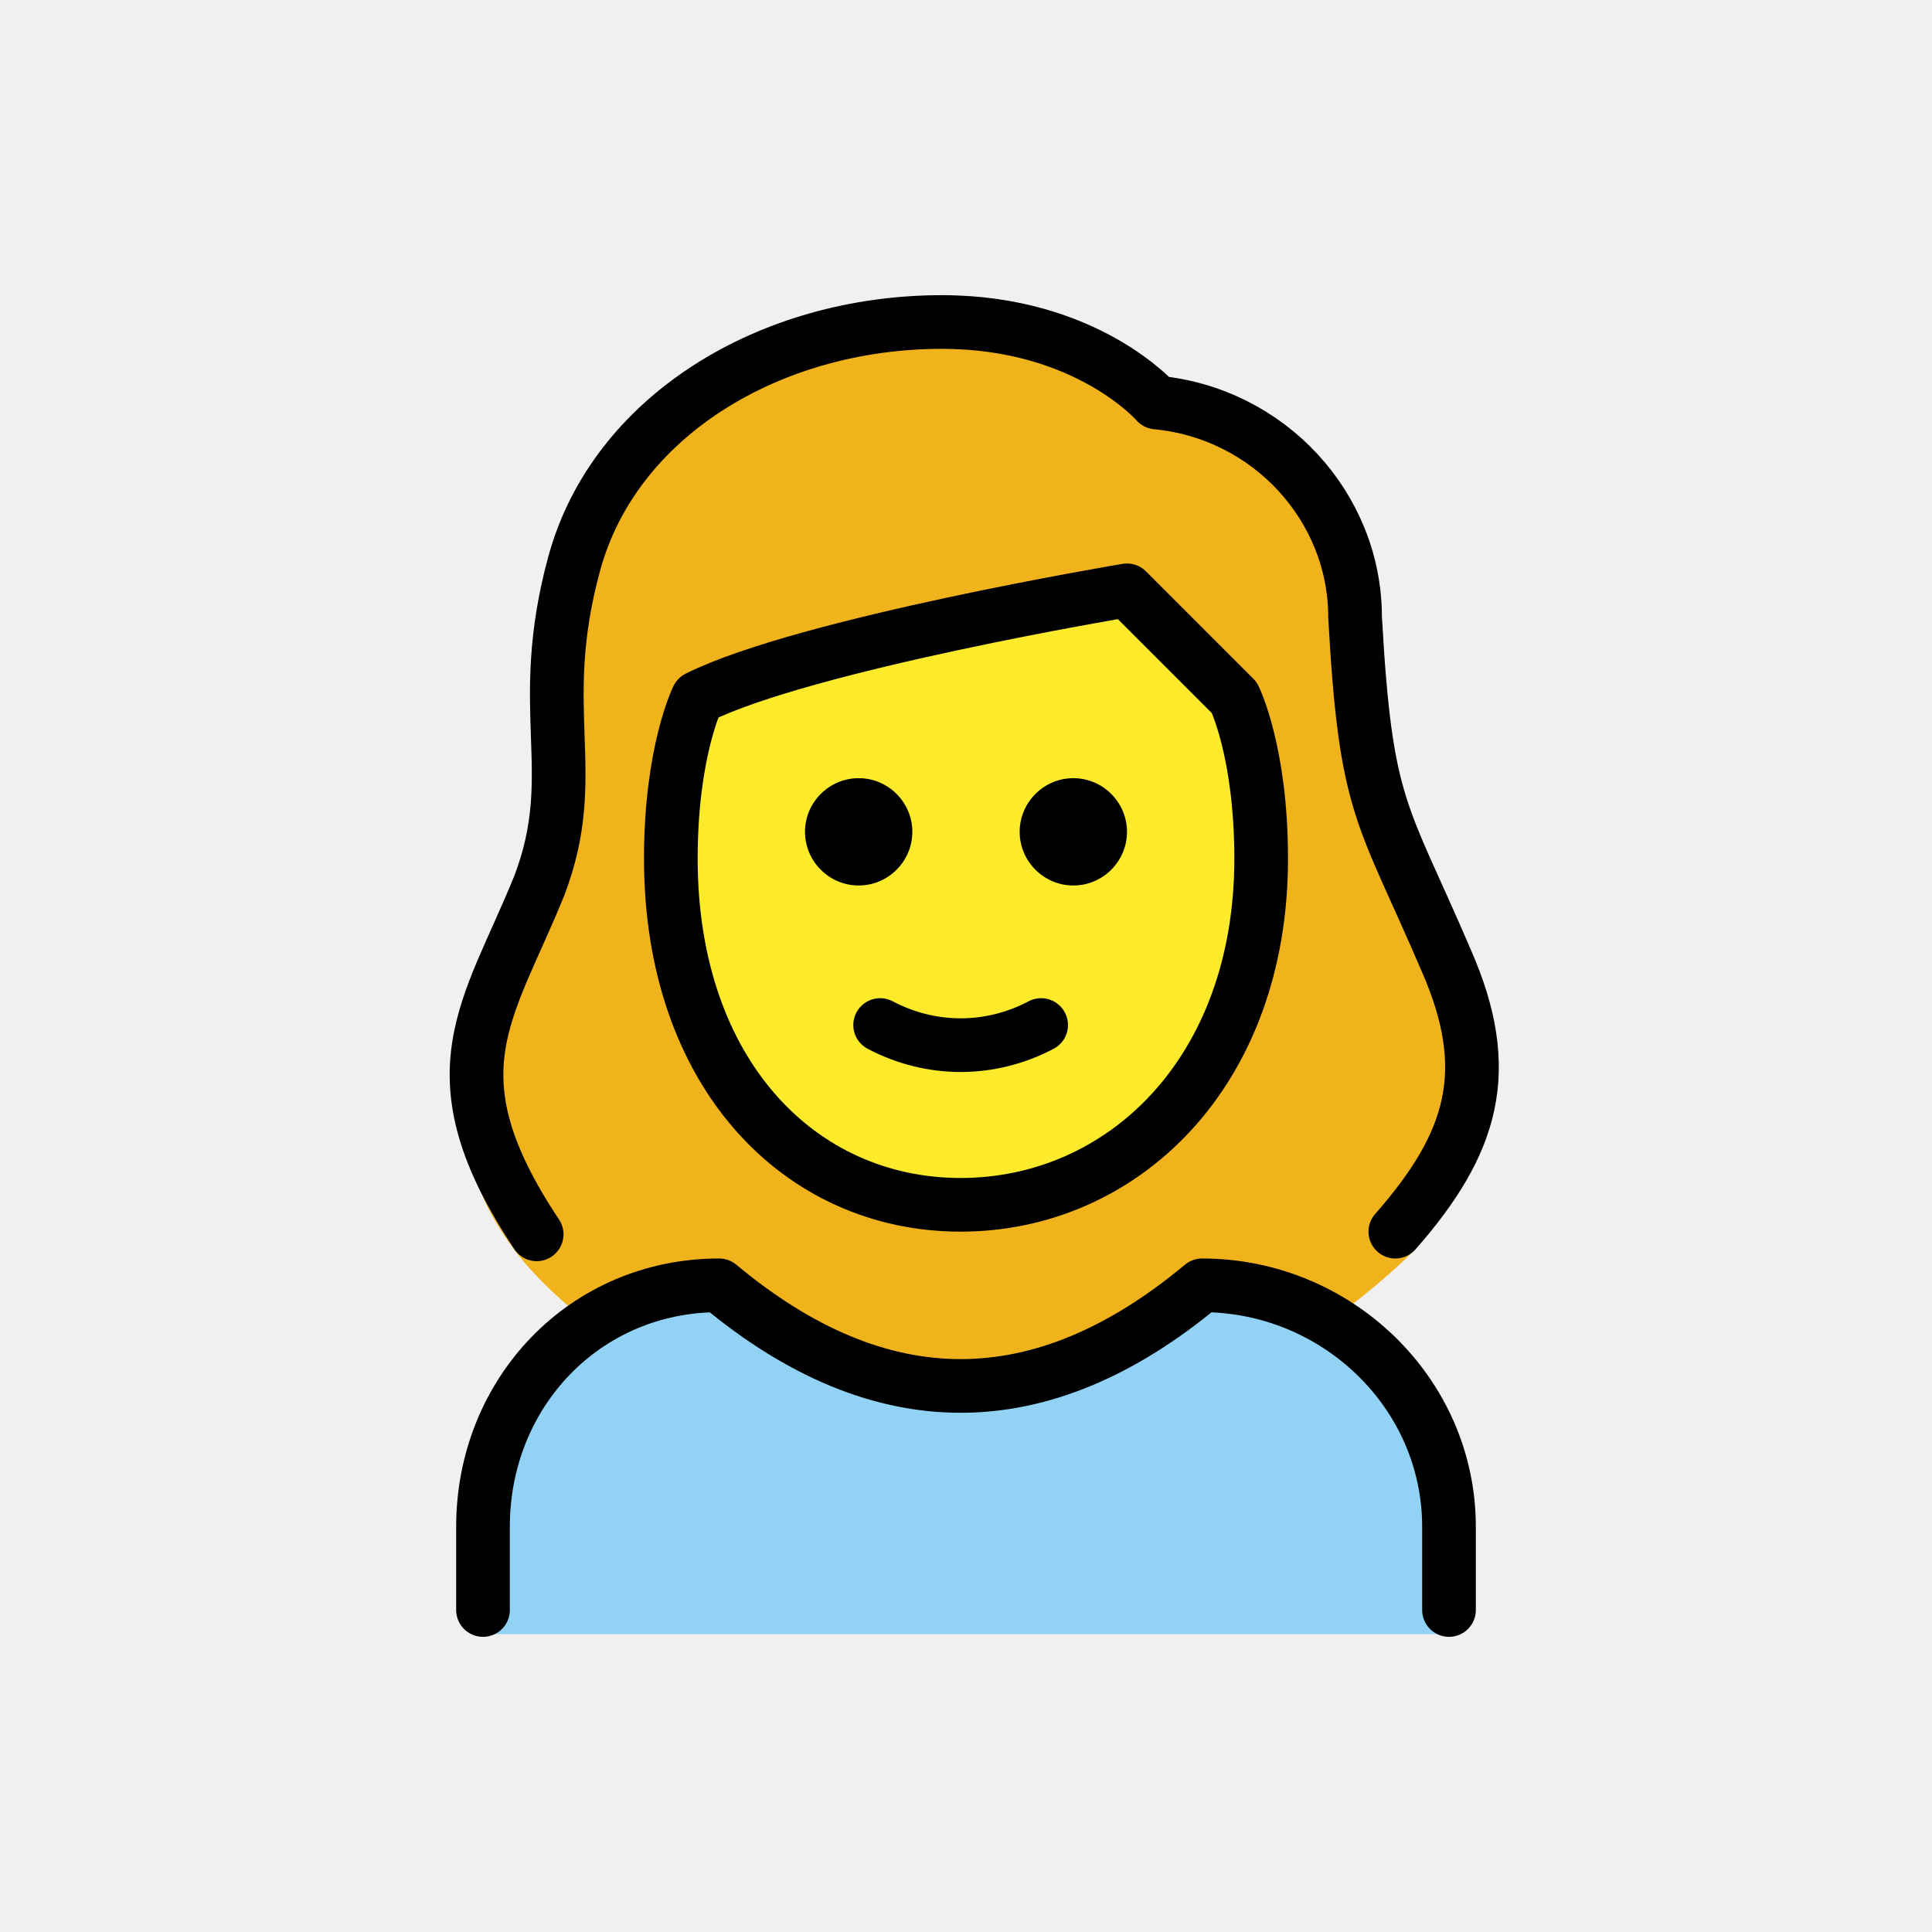
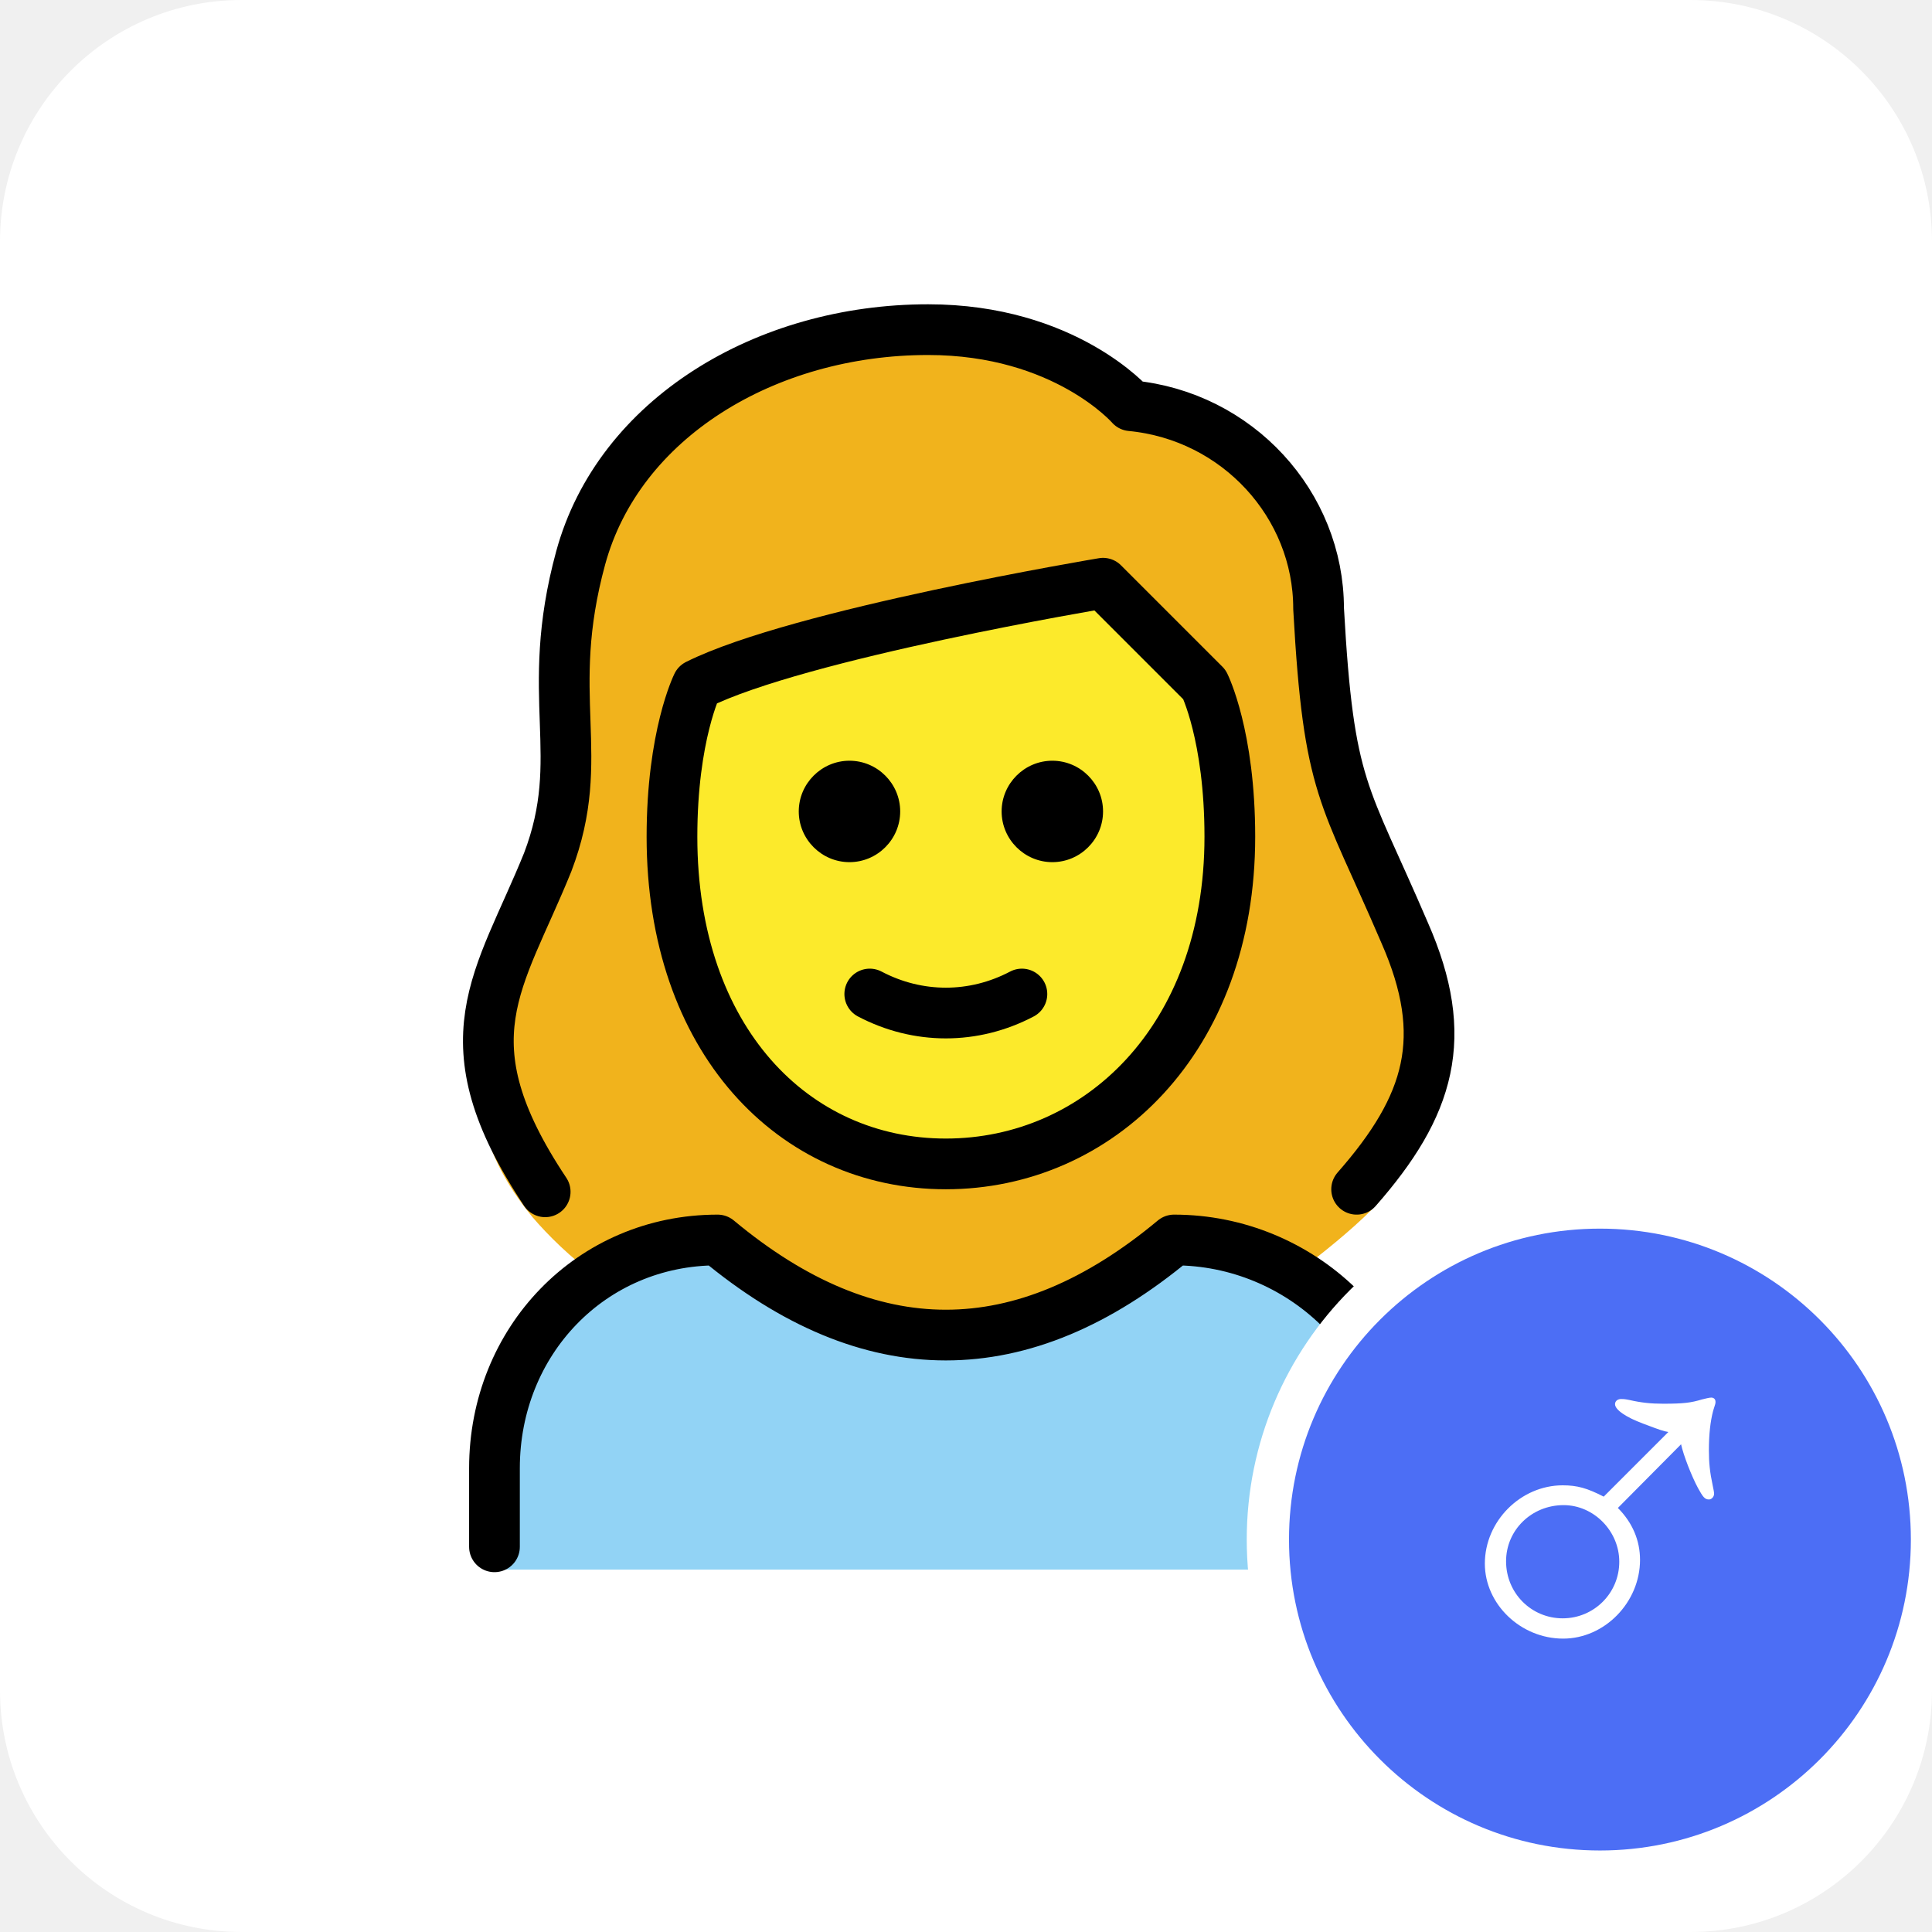
- <svg xmlns="http://www.w3.org/2000/svg" id="emoji" viewBox="0 0 72 72">
-   <g id="color">
-     <path fill="#92D3F5" d="M18,60.9V57c0-5,3.8-9,8.8-9c6,5,12,5,18,0c5,0,9.2,4,9.2,9v3.9H18z" />
+ <svg xmlns="http://www.w3.org/2000/svg" viewBox="0 0 64 64" width="64" height="64">
+   <rect width="64" height="64" rx="8" fill="#ffffff" />
+   <g transform="scale(0.84) translate(1.5 1)">
+     <g id="color">
+       <path fill="#92D3F5" d="M18,60.9V57c0-5,3.8-9,8.8-9c6,5,12,5,18,0c5,0,9.2,4,9.2,9v3.9H18z" />
+     </g>
+     <g id="hair">
+       <path fill="#F1B31C" d="M22.1,49.4c1.4-0.9,3-1.4,4.7-1.4c6,5,12,5,18,0c1.7,0,3.3,0.5,4.7,1.3c1.2-0.9,2.3-1.8,3.1-2.6 c2.9-3.1,3.7-6.8,2-10.8c-2.4-5.7-3-5.6-3.4-12.8c0-4.2-3.2-7.7-7.4-8c0,0-2.6-3-8-3c-6.4,0-12.2,3.5-13.7,9 c-1.5,5.6,0.3,7.8-1.3,12C19,37.8,15,41.5,19.5,47C20.1,47.7,21,48.6,22.1,49.4z" />
+     </g>
+     <g id="skin">
+       <path fill="#FCEA2B" d="M25,32c0,8,4.8,12.9,10.8,12.9S47,40,47,32c0-4-1-6-1-6c-2-2-4-4-4-4s-12,2-16,4C26,26,25,28,25,32z" />
+     </g>
+     <g id="skin-shadow" />
+     <g id="line">
+       <path fill="none" stroke="#000000" stroke-linecap="round" stroke-linejoin="round" stroke-width="2" d="M18,60v-3.1 c0-5,3.8-9,8.8-9c6,5,12,5,18,0c5,0,9.2,4,9.2,9V60" />
+       <path d="M42,31c0,1.1-0.9,2-2,2s-2-0.9-2-2s0.9-2,2-2S42,29.9,42,31" />
+       <path d="M34,31c0,1.1-0.9,2-2,2s-2-0.9-2-2s0.9-2,2-2C33.1,29,34,29.9,34,31" />
+       <path fill="none" stroke="#000000" stroke-linejoin="round" stroke-width="2" d="M25,32c0,8,4.8,12.9,10.8,12.9S47,40,47,32 c0-4-1-6-1-6c-2-2-4-4-4-4s-12,2-16,4C26,26,25,28,25,32z" />
+       <path fill="none" stroke="#000000" stroke-linecap="round" stroke-linejoin="round" stroke-width="2" d="M32.8,38.2 c1.9,1,4.1,1,6,0" />
+       <path fill="none" stroke="#000000" stroke-linecap="round" stroke-linejoin="round" stroke-width="2" d="M20,46 c-4-6-1.8-8.3,0.1-13c1.6-4.2-0.2-6.5,1.3-12s7.3-9,13.7-9c5.4,0,8,3,8,3c4.2,0.4,7.4,3.9,7.4,8c0.4,7.2,1,7.2,3.4,12.8 c1.8,4.1,1,6.8-1.9,10.1" />
+     </g>
  </g>
-   <g id="hair">
-     <path fill="#F1B31C" d="M22.1,49.4c1.4-0.9,3-1.4,4.7-1.4c6,5,12,5,18,0c1.7,0,3.3,0.5,4.7,1.3c1.2-0.9,2.3-1.8,3.1-2.6 c2.9-3.1,3.7-6.8,2-10.8c-2.4-5.7-3-5.6-3.4-12.8c0-4.2-3.2-7.7-7.4-8c0,0-2.6-3-8-3c-6.4,0-12.2,3.5-13.7,9 c-1.5,5.6,0.3,7.8-1.3,12C19,37.8,15,41.5,19.5,47C20.1,47.7,21,48.6,22.1,49.4z" />
-   </g>
-   <g id="skin">
-     <path fill="#FCEA2B" d="M25,32c0,8,4.8,12.9,10.8,12.9S47,40,47,32c0-4-1-6-1-6c-2-2-4-4-4-4s-12,2-16,4C26,26,25,28,25,32z" />
-   </g>
-   <g id="skin-shadow" />
-   <g id="line">
-     <path fill="none" stroke="#000000" stroke-linecap="round" stroke-linejoin="round" stroke-width="2" d="M18,60v-3.1 c0-5,3.8-9,8.8-9c6,5,12,5,18,0c5,0,9.2,4,9.2,9V60" />
-     <path d="M42,31c0,1.1-0.9,2-2,2s-2-0.9-2-2s0.9-2,2-2S42,29.9,42,31" />
-     <path d="M34,31c0,1.1-0.9,2-2,2s-2-0.9-2-2s0.9-2,2-2C33.1,29,34,29.9,34,31" />
-     <path fill="none" stroke="#000000" stroke-linejoin="round" stroke-width="2" d="M25,32c0,8,4.8,12.9,10.8,12.9S47,40,47,32 c0-4-1-6-1-6c-2-2-4-4-4-4s-12,2-16,4C26,26,25,28,25,32z" />
-     <path fill="none" stroke="#000000" stroke-linecap="round" stroke-linejoin="round" stroke-width="2" d="M32.8,38.2 c1.9,1,4.1,1,6,0" />
-     <path fill="none" stroke="#000000" stroke-linecap="round" stroke-linejoin="round" stroke-width="2" d="M20,46 c-4-6-1.8-8.3,0.1-13c1.6-4.2-0.2-6.5,1.3-12s7.3-9,13.7-9c5.4,0,8,3,8,3c4.2,0.4,7.4,3.9,7.4,8c0.4,7.2,1,7.2,3.4,12.8 c1.8,4.1,1,6.8-1.9,10.1" />
-   </g>
+   <circle cx="53" cy="51" r="11" fill="#4c6ef5" stroke="#fff" stroke-width="1.4" />
+   <text x="53" y="56.5" font-size="14" font-weight="700" fill="#fff" text-anchor="middle" font-family="-apple-system, Helvetica, sans-serif">♂</text>
</svg>
